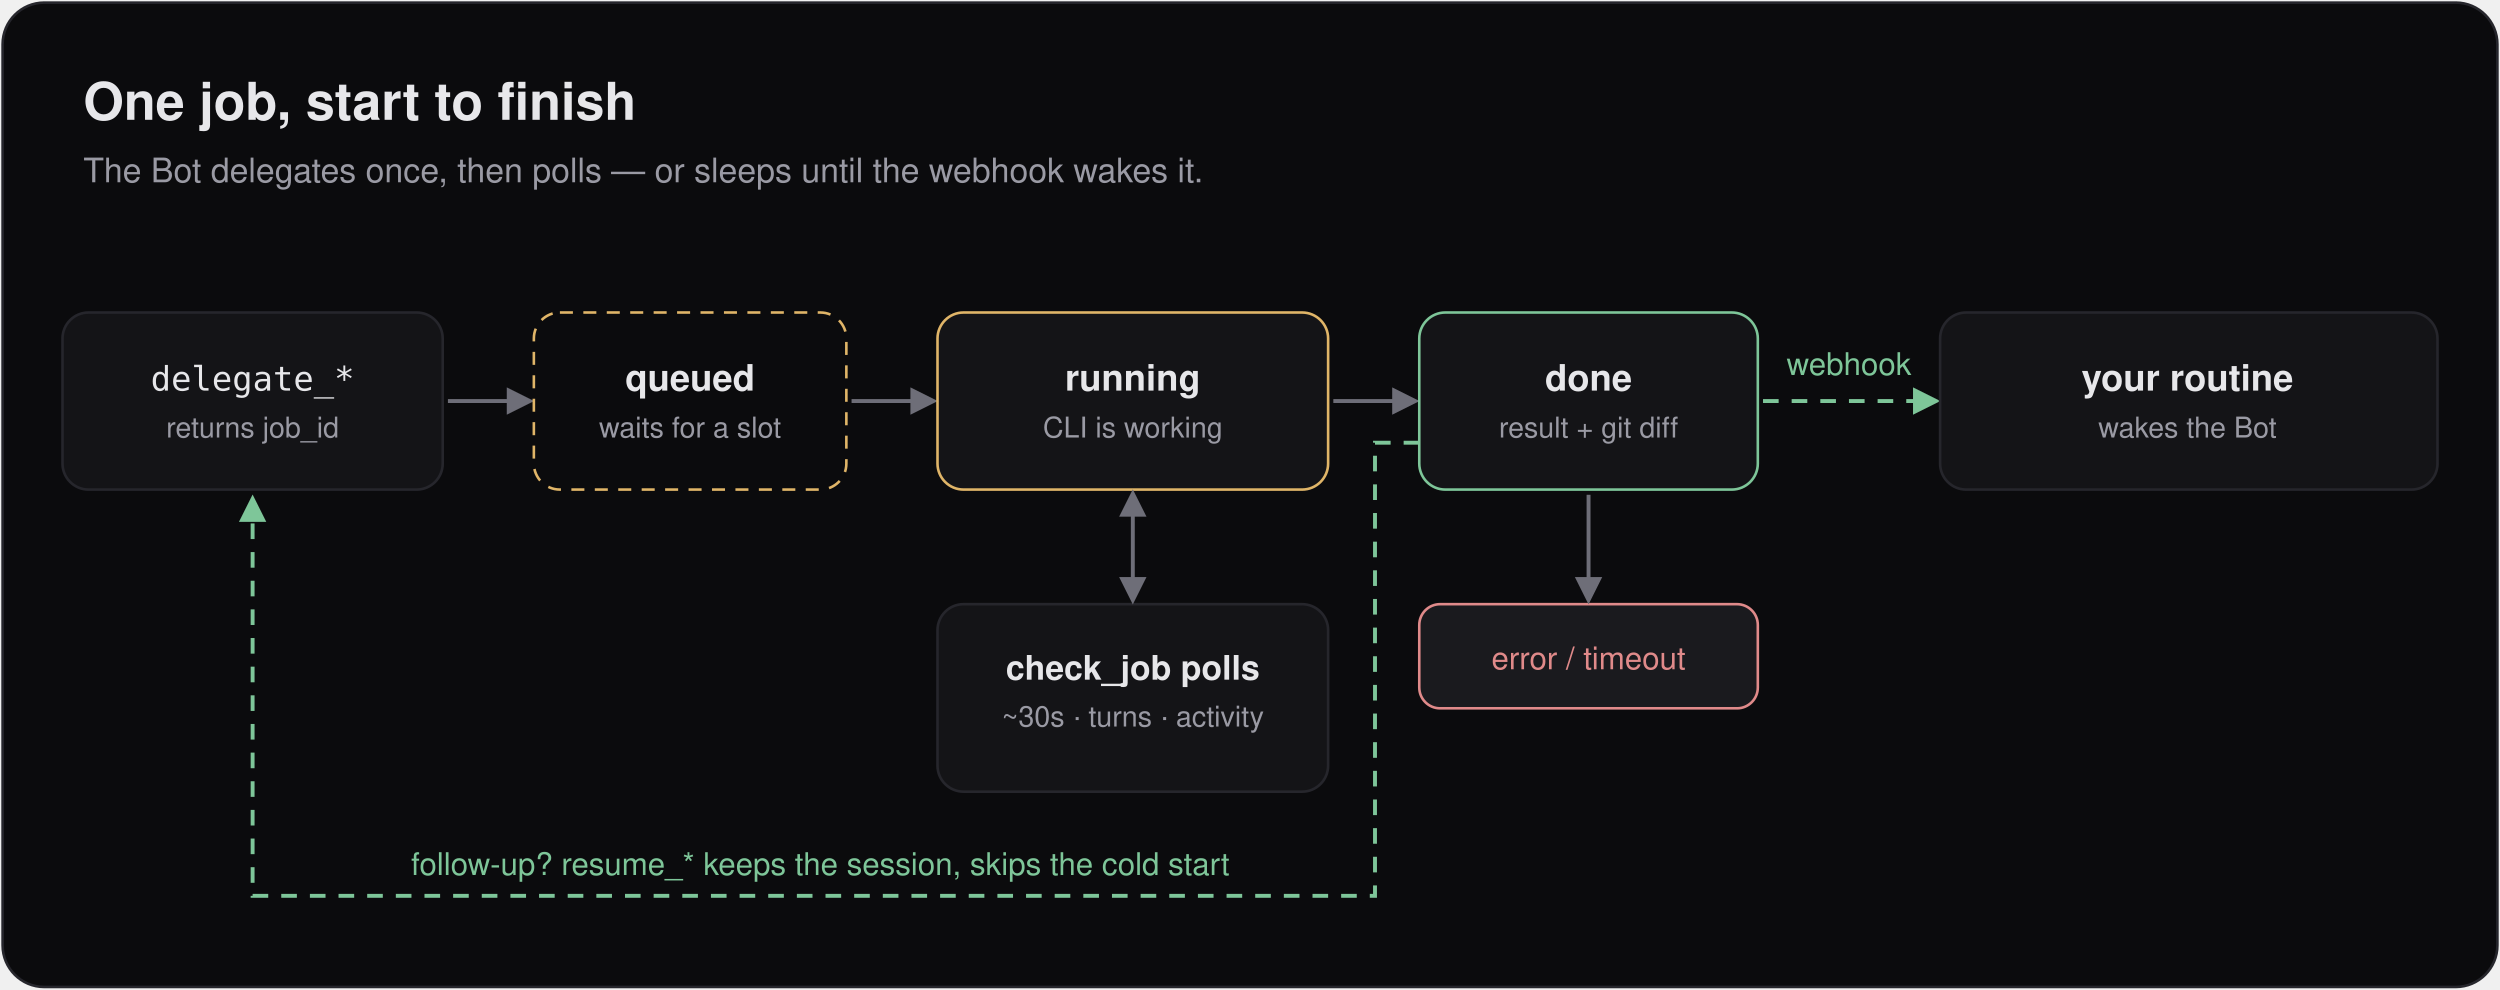
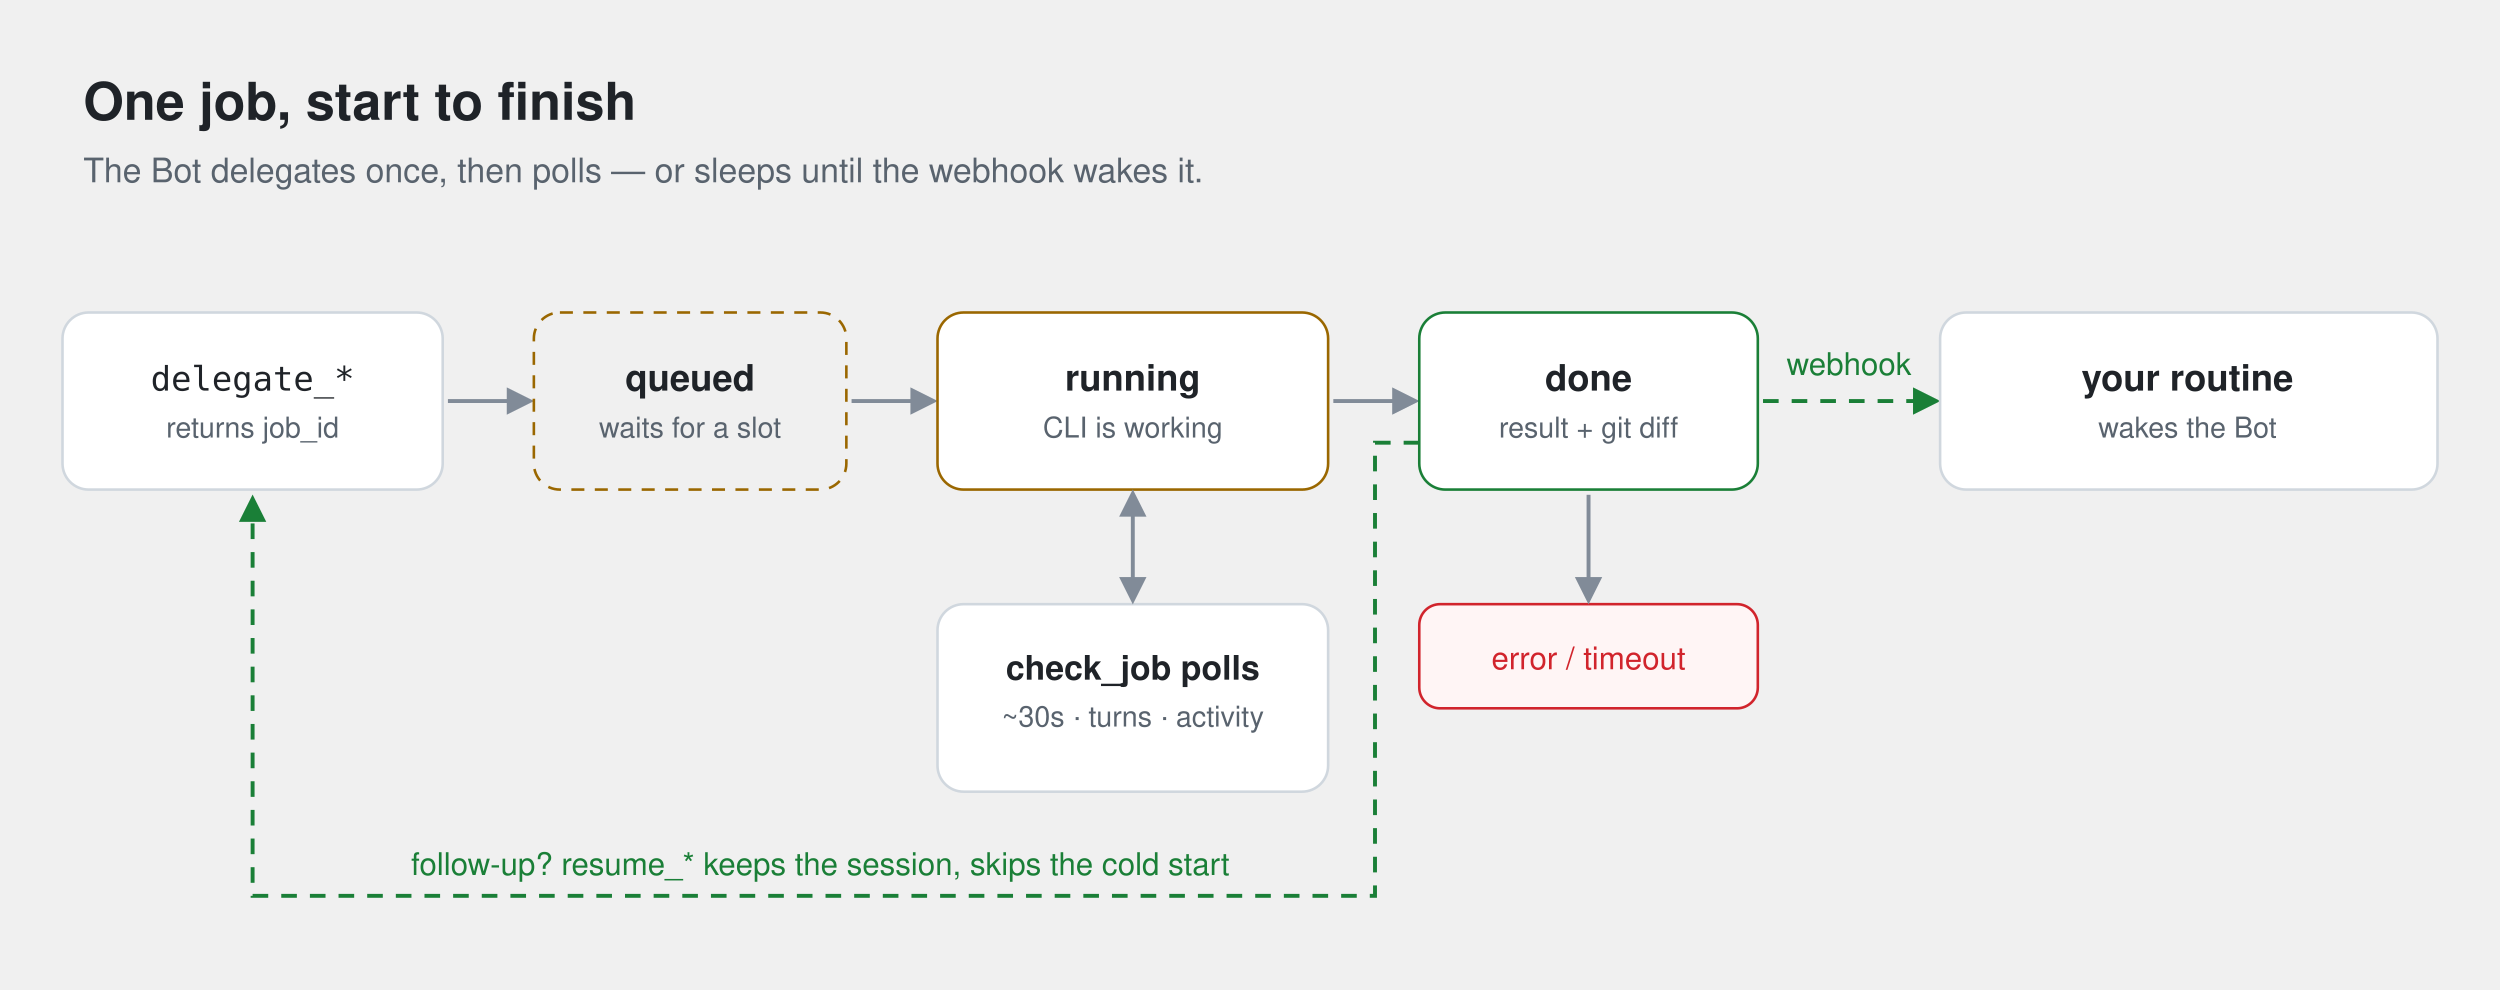
<svg xmlns="http://www.w3.org/2000/svg" width="960" height="380" viewBox="0 0 960 380" font-family="-apple-system, Helvetica, Arial, sans-serif">
  <defs>
    <marker id="a" viewBox="0 0 10 10" refX="8" refY="5" markerWidth="7" markerHeight="7" orient="auto-start-reverse">
-       <path d="M0 0L10 5L0 10z" fill="#6e6e78" />
+       <path d="M0 0L10 5L0 10z" class="m-arrow" />
    </marker>
    <marker id="ag" viewBox="0 0 10 10" refX="8" refY="5" markerWidth="7" markerHeight="7" orient="auto-start-reverse">
-       <path d="M0 0L10 5L0 10z" fill="#7ec699" />
+       <path d="M0 0L10 5L0 10z" class="m-green" />
    </marker>
  </defs>
-   <rect x="1" y="1" width="958" height="378" rx="16" fill="#0b0b0d" stroke="#26262c" />
-   <text x="32" y="46" font-size="20" font-weight="600" fill="#e7e7ea">One job, start to finish</text>
-   <text x="32" y="70" font-size="13" fill="#9a9aa4">The Bot delegates once, then polls — or sleeps until the webhook wakes it.</text>
-   <rect x="24" y="120" width="146" height="68" rx="10" fill="#141417" stroke="#26262c" />
-   <text x="97" y="150" font-size="13" fill="#e7e7ea" text-anchor="middle" font-family="ui-monospace, Menlo, Consolas, monospace">delegate_*</text>
-   <text x="97" y="168" font-size="11" fill="#9a9aa4" text-anchor="middle">returns job_id</text>
-   <line x1="172" y1="154" x2="203" y2="154" stroke="#6e6e78" stroke-width="1.5" marker-end="url(#a)" />
-   <rect x="205" y="120" width="120" height="68" rx="10" fill="none" stroke="#e0b568" stroke-dasharray="5 4" />
-   <text x="265" y="150" font-size="14" font-weight="600" fill="#e7e7ea" text-anchor="middle">queued</text>
-   <text x="265" y="168" font-size="11" fill="#9a9aa4" text-anchor="middle">waits for a slot</text>
-   <line x1="327" y1="154" x2="358" y2="154" stroke="#6e6e78" stroke-width="1.5" marker-end="url(#a)" />
-   <rect x="360" y="120" width="150" height="68" rx="10" fill="#141417" stroke="#e0b568" />
-   <text x="435" y="150" font-size="14" font-weight="600" fill="#e7e7ea" text-anchor="middle">running</text>
-   <text x="435" y="168" font-size="11" fill="#9a9aa4" text-anchor="middle">CLI is working</text>
-   <line x1="512" y1="154" x2="543" y2="154" stroke="#6e6e78" stroke-width="1.5" marker-end="url(#a)" />
-   <rect x="545" y="120" width="130" height="68" rx="10" fill="#141417" stroke="#7ec699" />
-   <text x="610" y="150" font-size="14" font-weight="600" fill="#e7e7ea" text-anchor="middle">done</text>
-   <text x="610" y="168" font-size="11" fill="#9a9aa4" text-anchor="middle">result + git diff</text>
-   <line x1="677" y1="154" x2="743" y2="154" stroke="#7ec699" stroke-width="1.5" stroke-dasharray="6 5" marker-end="url(#ag)" />
-   <text x="710" y="144" font-size="12" fill="#7ec699" text-anchor="middle">webhook</text>
-   <rect x="745" y="120" width="191" height="68" rx="10" fill="#141417" stroke="#26262c" />
-   <text x="840" y="150" font-size="14" font-weight="600" fill="#e7e7ea" text-anchor="middle">your routine</text>
-   <text x="840" y="168" font-size="11" fill="#9a9aa4" text-anchor="middle">wakes the Bot</text>
-   <rect x="360" y="232" width="150" height="72" rx="10" fill="#141417" stroke="#26262c" />
-   <text x="435" y="261" font-size="13" font-weight="600" fill="#e7e7ea" text-anchor="middle">check_job polls</text>
-   <text x="435" y="279" font-size="11" fill="#9a9aa4" text-anchor="middle">~30s · turns · activity</text>
-   <line x1="435" y1="190" x2="435" y2="230" stroke="#6e6e78" stroke-width="1.5" marker-start="url(#a)" marker-end="url(#a)" />
-   <rect x="545" y="232" width="130" height="40" rx="8" fill="#1a1a1e" stroke="#e08a8a" />
-   <text x="610" y="257" font-size="12" fill="#e08a8a" text-anchor="middle">error / timeout</text>
-   <line x1="610" y1="190" x2="610" y2="230" stroke="#6e6e78" stroke-width="1.5" marker-end="url(#a)" />
-   <path d="M 545 170 H 528 V 344 H 97 V 192" fill="none" stroke="#7ec699" stroke-width="1.5" stroke-dasharray="6 5" marker-end="url(#ag)" />
-   <text x="315" y="336" font-size="12" fill="#7ec699" text-anchor="middle">follow-up? resume_* keeps the session, skips the cold start</text>
+   <style>
+     .t-title { fill: #1f2328; } .t-sub { fill: #59636e; }
+     .t-node { fill: #1f2328; } .t-nsub { fill: #59636e; }
+     .box { fill: #ffffff; stroke: #d0d7de; }
+     .qbox { fill: none; stroke: #9a6700; }
+     .rbox { fill: #ffffff; stroke: #9a6700; }
+     .dbox { fill: #ffffff; stroke: #1a7f37; }
+     .ebox { fill: #fff5f5; stroke: #d1242c; } .etext { fill: #d1242c; }
+     .arrow { stroke: #818b98; } .m-arrow { fill: #818b98; }
+     .gline { stroke: #1a7f37; } .m-green { fill: #1a7f37; } .gtext { fill: #1a7f37; }
+     @media (prefers-color-scheme: dark) {
+       .t-title { fill: #e7e7ea; } .t-sub { fill: #9a9aa4; }
+       .t-node { fill: #e7e7ea; } .t-nsub { fill: #9a9aa4; }
+       .box { fill: #141417; stroke: #26262c; }
+       .qbox { stroke: #e0b568; }
+       .rbox { fill: #141417; stroke: #e0b568; }
+       .dbox { fill: #141417; stroke: #7ec699; }
+       .ebox { fill: #1a1a1e; stroke: #e08a8a; } .etext { fill: #e08a8a; }
+       .arrow { stroke: #6e6e78; } .m-arrow { fill: #6e6e78; }
+       .gline { stroke: #7ec699; } .m-green { fill: #7ec699; } .gtext { fill: #7ec699; }
+     }
+   </style>
+   <text x="32" y="46" font-size="20" font-weight="600" class="t-title">One job, start to finish</text>
+   <text x="32" y="70" font-size="13" class="t-sub">The Bot delegates once, then polls — or sleeps until the webhook wakes it.</text>
+   <rect x="24" y="120" width="146" height="68" rx="10" class="box" />
+   <text x="97" y="150" font-size="13" class="t-node" text-anchor="middle" font-family="ui-monospace, Menlo, Consolas, monospace">delegate_*</text>
+   <text x="97" y="168" font-size="11" class="t-nsub" text-anchor="middle">returns job_id</text>
+   <line x1="172" y1="154" x2="203" y2="154" class="arrow" stroke-width="1.5" marker-end="url(#a)" />
+   <rect x="205" y="120" width="120" height="68" rx="10" class="qbox" stroke-dasharray="5 4" />
+   <text x="265" y="150" font-size="14" font-weight="600" class="t-node" text-anchor="middle">queued</text>
+   <text x="265" y="168" font-size="11" class="t-nsub" text-anchor="middle">waits for a slot</text>
+   <line x1="327" y1="154" x2="358" y2="154" class="arrow" stroke-width="1.5" marker-end="url(#a)" />
+   <rect x="360" y="120" width="150" height="68" rx="10" class="rbox" />
+   <text x="435" y="150" font-size="14" font-weight="600" class="t-node" text-anchor="middle">running</text>
+   <text x="435" y="168" font-size="11" class="t-nsub" text-anchor="middle">CLI is working</text>
+   <line x1="512" y1="154" x2="543" y2="154" class="arrow" stroke-width="1.5" marker-end="url(#a)" />
+   <rect x="545" y="120" width="130" height="68" rx="10" class="dbox" />
+   <text x="610" y="150" font-size="14" font-weight="600" class="t-node" text-anchor="middle">done</text>
+   <text x="610" y="168" font-size="11" class="t-nsub" text-anchor="middle">result + git diff</text>
+   <line x1="677" y1="154" x2="743" y2="154" class="gline" stroke-width="1.5" stroke-dasharray="6 5" marker-end="url(#ag)" />
+   <text x="710" y="144" font-size="12" class="gtext" text-anchor="middle">webhook</text>
+   <rect x="745" y="120" width="191" height="68" rx="10" class="box" />
+   <text x="840" y="150" font-size="14" font-weight="600" class="t-node" text-anchor="middle">your routine</text>
+   <text x="840" y="168" font-size="11" class="t-nsub" text-anchor="middle">wakes the Bot</text>
+   <rect x="360" y="232" width="150" height="72" rx="10" class="box" />
+   <text x="435" y="261" font-size="13" font-weight="600" class="t-node" text-anchor="middle">check_job polls</text>
+   <text x="435" y="279" font-size="11" class="t-nsub" text-anchor="middle">~30s · turns · activity</text>
+   <line x1="435" y1="190" x2="435" y2="230" class="arrow" stroke-width="1.5" marker-start="url(#a)" marker-end="url(#a)" />
+   <rect x="545" y="232" width="130" height="40" rx="8" class="ebox" />
+   <text x="610" y="257" font-size="12" class="etext" text-anchor="middle">error / timeout</text>
+   <line x1="610" y1="190" x2="610" y2="230" class="arrow" stroke-width="1.5" marker-end="url(#a)" />
+   <path d="M 545 170 H 528 V 344 H 97 V 192" fill="none" class="gline" stroke-width="1.5" stroke-dasharray="6 5" marker-end="url(#ag)" />
+   <text x="315" y="336" font-size="12" class="gtext" text-anchor="middle">follow-up? resume_* keeps the session, skips the cold start</text>
</svg>
